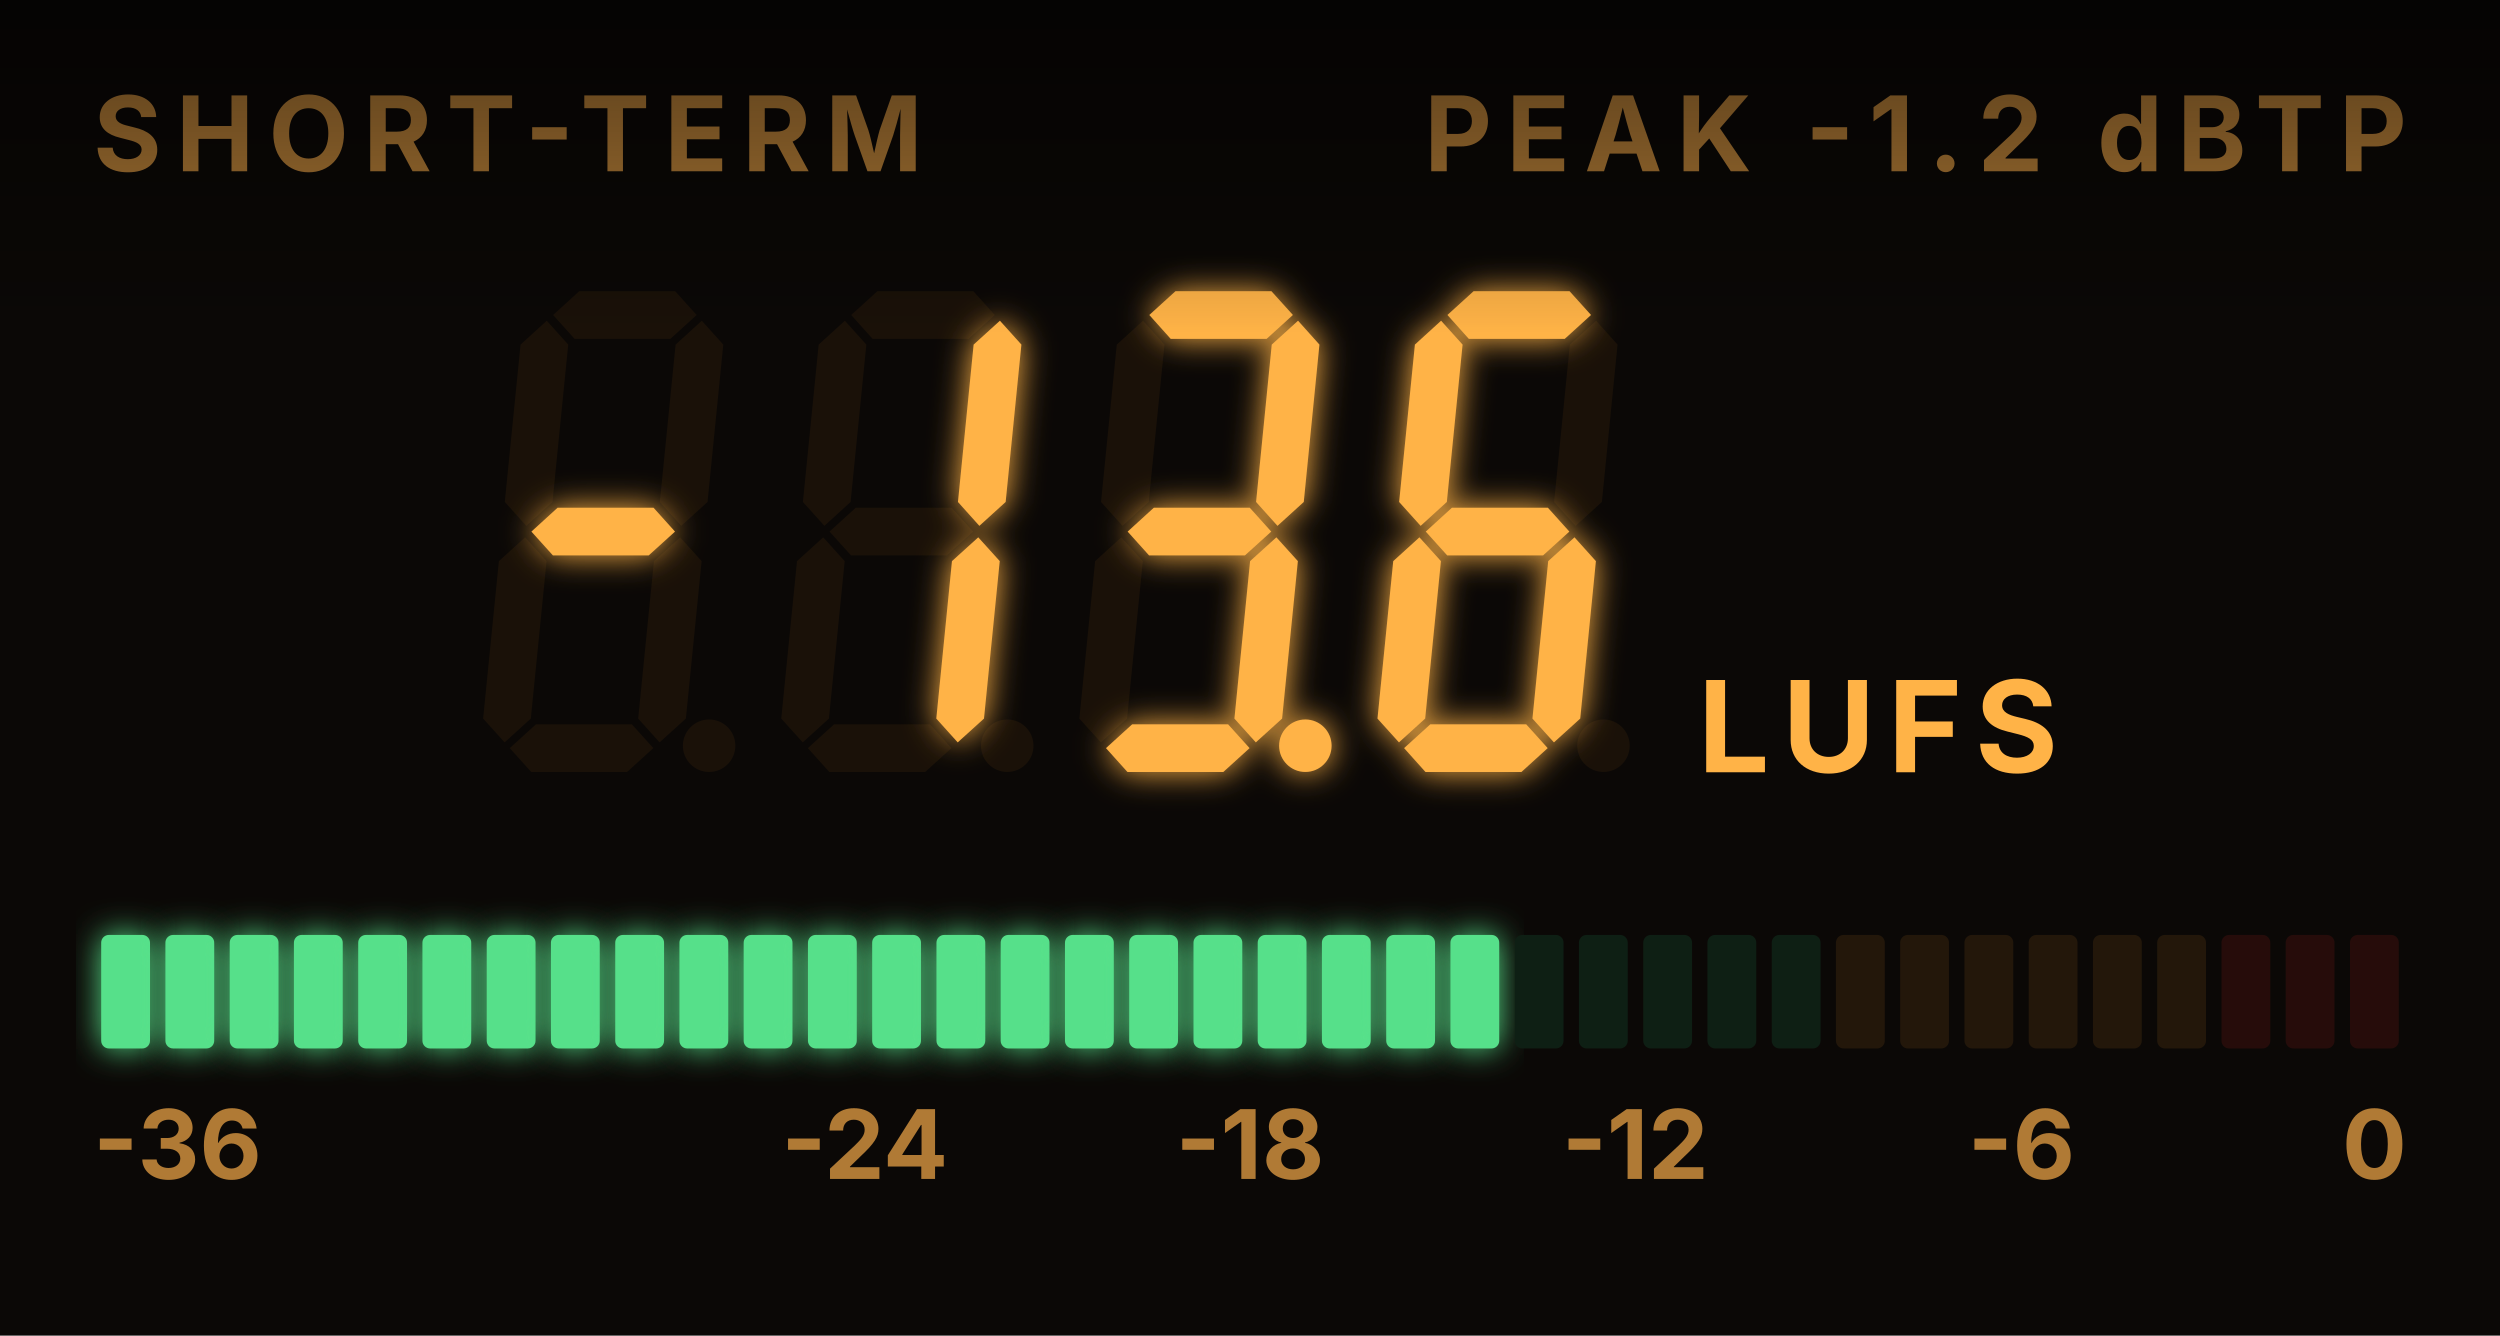
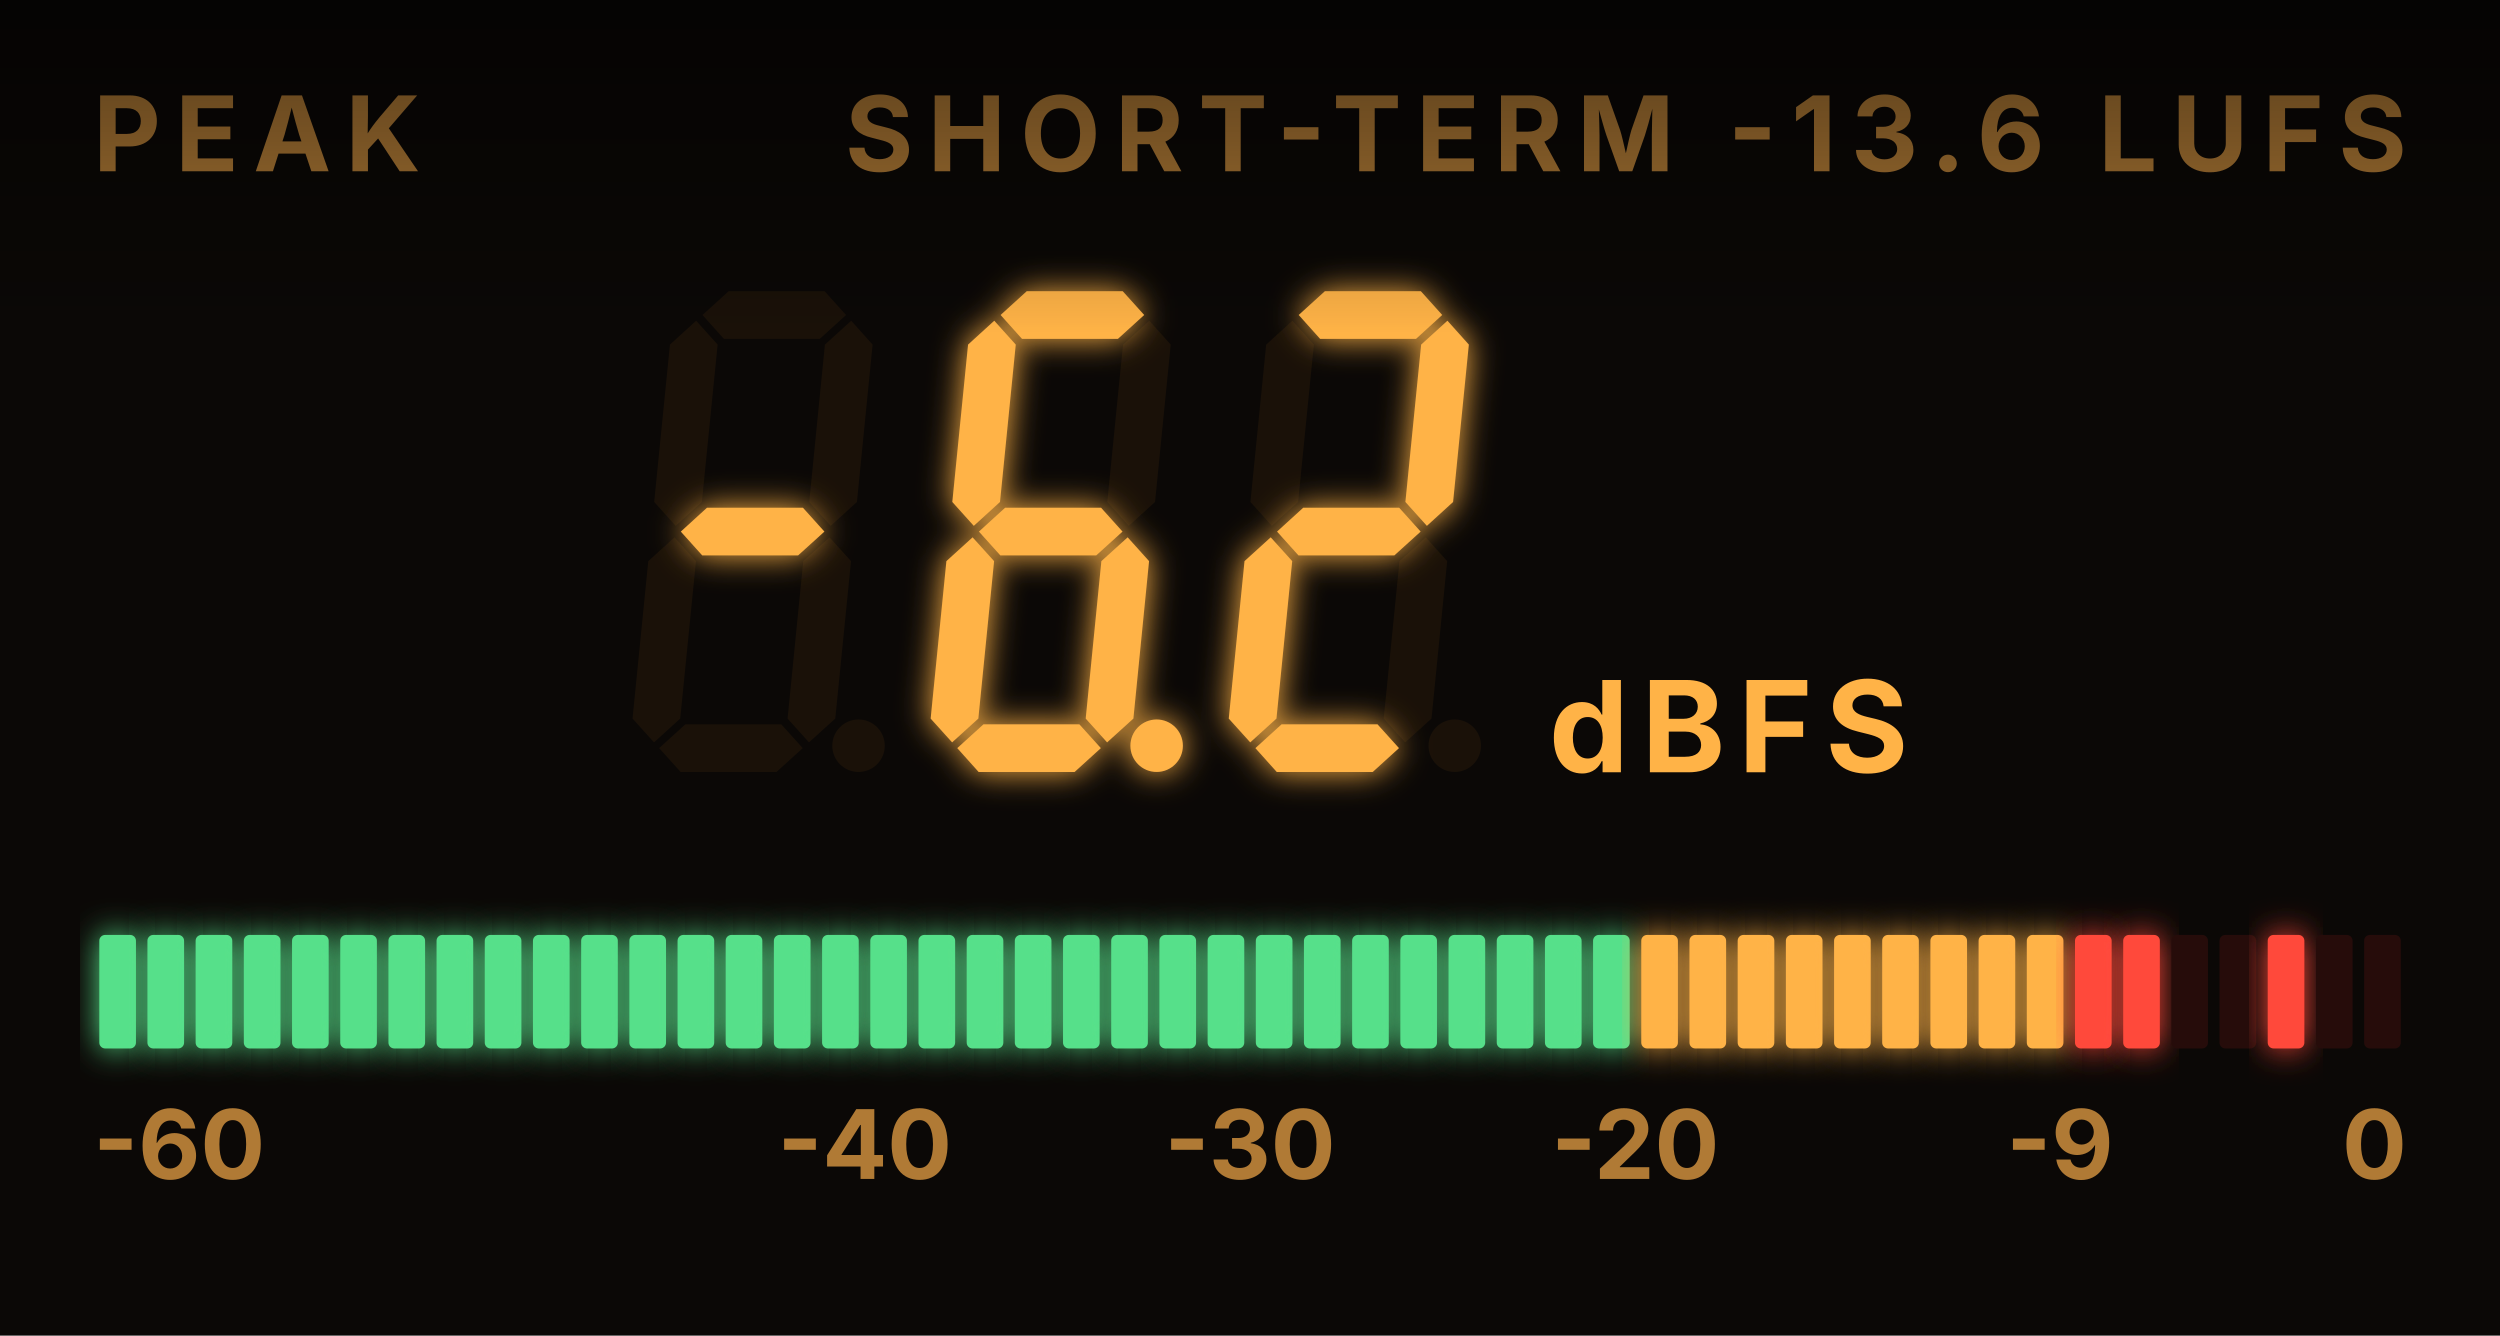
<svg xmlns="http://www.w3.org/2000/svg" width="292" height="156" viewBox="0 0 292 156">
  <defs>
    <filter id="glow" x="-50%" y="-50%" width="200%" height="200%">
      <feGaussianBlur stdDeviation="1.87" result="b" />
      <feMerge>
        <feMergeNode in="b" />
        <feMergeNode in="SourceGraphic" />
      </feMerge>
    </filter>
  </defs>
  <rect width="292" height="156" fill="#0B0806" />
  <defs>
    <linearGradient id="sh" x1="0" y1="0" x2="0" y2="1">
      <stop offset="0" stop-color="#000" stop-opacity="0.55" />
      <stop offset="0.25" stop-color="#000" stop-opacity="0" />
    </linearGradient>
  </defs>
-   <text x="10.9" y="20.0" font-size="12.168" fill="#B07A35" font-weight="700" text-anchor="start" letter-spacing="1.704" font-family="Inter, sans-serif">SHORT-TERM</text>
-   <text x="281.1" y="20.0" font-size="12.168" fill="#B07A35" font-weight="700" text-anchor="end" letter-spacing="1.704" font-family="Inter, sans-serif">PEAK  -1.2 dBTP</text>
-   <path d="M64.60 36.79 L67.66 34.01 L78.86 34.01 L81.37 36.79 L78.30 39.58 L67.11 39.58 Z M81.97 37.46 L84.48 40.25 L82.64 58.63 L79.57 61.42 L77.07 58.63 L78.91 40.25 Z M79.44 62.76 L81.95 65.54 L80.11 83.93 L77.04 86.71 L74.54 83.93 L76.38 65.54 Z M59.54 87.38 L62.60 84.60 L73.80 84.60 L76.31 87.38 L73.24 90.17 L62.05 90.17 Z M61.33 62.76 L63.84 65.54 L62.00 83.93 L58.94 86.71 L56.43 83.93 L58.27 65.54 Z M63.86 37.46 L66.37 40.25 L64.53 58.63 L61.47 61.42 L58.96 58.63 L60.80 40.25 Z M62.07 62.09 L65.13 59.30 L76.33 59.30 L78.84 62.09 L75.77 64.87 L64.58 64.87 Z M79.76 87.10 a3.06 3.06 0 1 0 6.13 0 a3.06 3.06 0 1 0 -6.13 0 Z M99.42 36.79 L102.48 34.01 L113.68 34.01 L116.19 36.79 L113.12 39.58 L101.92 39.58 Z M116.79 37.46 L119.30 40.25 L117.46 58.63 L114.39 61.42 L111.89 58.63 L113.72 40.25 Z M114.26 62.76 L116.77 65.54 L114.93 83.93 L111.86 86.71 L109.36 83.93 L111.19 65.54 Z M94.36 87.38 L97.42 84.60 L108.62 84.60 L111.13 87.38 L108.06 90.17 L96.87 90.17 Z M96.15 62.76 L98.66 65.54 L96.82 83.93 L93.76 86.71 L91.25 83.93 L93.09 65.54 Z M98.68 37.46 L101.19 40.25 L99.35 58.63 L96.29 61.42 L93.78 58.63 L95.62 40.25 Z M96.89 62.09 L99.95 59.30 L111.15 59.30 L113.66 62.09 L110.59 64.87 L99.40 64.87 Z M114.58 87.10 a3.06 3.06 0 1 0 6.13 0 a3.06 3.06 0 1 0 -6.13 0 Z M134.24 36.79 L137.30 34.01 L148.50 34.01 L151.01 36.79 L147.94 39.58 L136.74 39.58 Z M151.61 37.46 L154.11 40.25 L152.28 58.63 L149.21 61.42 L146.71 58.63 L148.54 40.25 Z M149.08 62.76 L151.59 65.54 L149.75 83.93 L146.68 86.71 L144.18 83.93 L146.01 65.54 Z M129.18 87.38 L132.24 84.60 L143.44 84.60 L145.95 87.38 L142.88 90.17 L131.69 90.17 Z M130.97 62.76 L133.48 65.54 L131.64 83.93 L128.58 86.71 L126.07 83.93 L127.91 65.54 Z M133.50 37.46 L136.01 40.25 L134.17 58.63 L131.11 61.42 L128.60 58.63 L130.44 40.25 Z M131.71 62.09 L134.77 59.30 L145.97 59.30 L148.48 62.09 L145.41 64.87 L134.21 64.87 Z M149.40 87.10 a3.06 3.06 0 1 0 6.13 0 a3.06 3.06 0 1 0 -6.13 0 Z M169.06 36.79 L172.12 34.01 L183.32 34.01 L185.83 36.79 L182.76 39.58 L171.56 39.58 Z M186.43 37.46 L188.93 40.25 L187.10 58.63 L184.03 61.42 L181.52 58.63 L183.36 40.25 Z M183.90 62.76 L186.40 65.54 L184.57 83.93 L181.50 86.71 L178.99 83.93 L180.83 65.54 Z M164.00 87.38 L167.06 84.60 L178.26 84.60 L180.77 87.38 L177.70 90.17 L166.50 90.17 Z M165.79 62.76 L168.30 65.54 L166.46 83.93 L163.40 86.71 L160.89 83.93 L162.73 65.54 Z M168.32 37.46 L170.83 40.25 L168.99 58.63 L165.93 61.42 L163.42 58.63 L165.26 40.25 Z M166.53 62.09 L169.59 59.30 L180.79 59.30 L183.30 62.09 L180.23 64.87 L169.03 64.87 Z M184.22 87.10 a3.06 3.06 0 1 0 6.13 0 a3.06 3.06 0 1 0 -6.13 0 Z" fill="#1A1108" />
-   <path d="M62.07 62.09 L65.13 59.30 L76.33 59.30 L78.84 62.09 L75.77 64.87 L64.58 64.87 Z M116.79 37.46 L119.30 40.25 L117.46 58.63 L114.39 61.42 L111.89 58.63 L113.72 40.25 Z M114.26 62.76 L116.77 65.54 L114.93 83.93 L111.86 86.71 L109.36 83.93 L111.19 65.54 Z M134.24 36.79 L137.30 34.01 L148.50 34.01 L151.01 36.79 L147.94 39.58 L136.74 39.58 Z M151.61 37.46 L154.11 40.25 L152.28 58.63 L149.21 61.42 L146.71 58.63 L148.54 40.25 Z M149.08 62.76 L151.59 65.54 L149.75 83.93 L146.68 86.71 L144.18 83.93 L146.01 65.54 Z M129.18 87.38 L132.24 84.60 L143.44 84.60 L145.95 87.38 L142.88 90.17 L131.69 90.17 Z M131.71 62.09 L134.77 59.30 L145.97 59.30 L148.48 62.09 L145.41 64.87 L134.21 64.87 Z M149.40 87.10 a3.06 3.06 0 1 0 6.13 0 a3.06 3.06 0 1 0 -6.13 0 Z M169.06 36.79 L172.12 34.01 L183.32 34.01 L185.83 36.79 L182.76 39.58 L171.56 39.58 Z M183.90 62.76 L186.40 65.54 L184.57 83.93 L181.50 86.71 L178.99 83.93 L180.83 65.54 Z M164.00 87.38 L167.06 84.60 L178.26 84.60 L180.77 87.38 L177.70 90.17 L166.50 90.17 Z M165.79 62.76 L168.30 65.54 L166.46 83.93 L163.40 86.71 L160.89 83.93 L162.73 65.54 Z M168.32 37.46 L170.83 40.25 L168.99 58.63 L165.93 61.42 L163.42 58.63 L165.26 40.25 Z M166.53 62.09 L169.59 59.30 L180.79 59.30 L183.30 62.09 L180.23 64.87 L169.03 64.87 Z" fill="#FFB347" filter="url(#glow)" />
-   <text x="198.3" y="90.2" font-size="14.82" fill="#FFB347" font-weight="700" text-anchor="start" letter-spacing="1.482" font-family="Inter, sans-serif">LUFS</text>
-   <rect x="11.82" y="109.20" width="5.70" height="13.26" rx="0.90" fill="#57E08A" filter="url(#glow)" />
-   <rect x="19.32" y="109.20" width="5.70" height="13.26" rx="0.90" fill="#57E08A" filter="url(#glow)" />
-   <rect x="26.83" y="109.20" width="5.70" height="13.26" rx="0.90" fill="#57E08A" filter="url(#glow)" />
-   <rect x="34.33" y="109.20" width="5.70" height="13.26" rx="0.90" fill="#57E08A" filter="url(#glow)" />
-   <rect x="41.84" y="109.20" width="5.70" height="13.26" rx="0.90" fill="#57E08A" filter="url(#glow)" />
-   <rect x="49.34" y="109.20" width="5.70" height="13.26" rx="0.90" fill="#57E08A" filter="url(#glow)" />
-   <rect x="56.85" y="109.20" width="5.70" height="13.26" rx="0.90" fill="#57E08A" filter="url(#glow)" />
-   <rect x="64.35" y="109.20" width="5.70" height="13.26" rx="0.90" fill="#57E08A" filter="url(#glow)" />
-   <rect x="71.86" y="109.20" width="5.70" height="13.26" rx="0.90" fill="#57E08A" filter="url(#glow)" />
-   <rect x="79.36" y="109.20" width="5.70" height="13.26" rx="0.90" fill="#57E08A" filter="url(#glow)" />
-   <rect x="86.86" y="109.20" width="5.70" height="13.26" rx="0.90" fill="#57E08A" filter="url(#glow)" />
-   <rect x="94.37" y="109.20" width="5.70" height="13.26" rx="0.90" fill="#57E08A" filter="url(#glow)" />
-   <rect x="101.87" y="109.20" width="5.70" height="13.26" rx="0.90" fill="#57E08A" filter="url(#glow)" />
-   <rect x="109.38" y="109.20" width="5.70" height="13.26" rx="0.90" fill="#57E08A" filter="url(#glow)" />
-   <rect x="116.88" y="109.20" width="5.70" height="13.26" rx="0.90" fill="#57E08A" filter="url(#glow)" />
-   <rect x="124.39" y="109.20" width="5.70" height="13.26" rx="0.90" fill="#57E08A" filter="url(#glow)" />
-   <rect x="131.89" y="109.20" width="5.70" height="13.26" rx="0.90" fill="#57E08A" filter="url(#glow)" />
-   <rect x="139.40" y="109.20" width="5.70" height="13.26" rx="0.90" fill="#57E08A" filter="url(#glow)" />
-   <rect x="146.90" y="109.20" width="5.70" height="13.26" rx="0.90" fill="#57E08A" filter="url(#glow)" />
-   <rect x="154.40" y="109.20" width="5.70" height="13.26" rx="0.90" fill="#57E08A" filter="url(#glow)" />
-   <rect x="161.91" y="109.20" width="5.70" height="13.26" rx="0.90" fill="#57E08A" filter="url(#glow)" />
-   <rect x="169.41" y="109.20" width="5.70" height="13.26" rx="0.90" fill="#57E08A" filter="url(#glow)" />
-   <rect x="176.92" y="109.20" width="5.70" height="13.26" rx="0.90" fill="#0E1F14" />
-   <rect x="184.42" y="109.20" width="5.70" height="13.26" rx="0.90" fill="#0E1F14" />
-   <rect x="191.93" y="109.20" width="5.70" height="13.26" rx="0.90" fill="#0E1F14" />
-   <rect x="199.43" y="109.20" width="5.70" height="13.26" rx="0.90" fill="#0E1F14" />
-   <rect x="206.94" y="109.20" width="5.70" height="13.26" rx="0.90" fill="#0E1F14" />
-   <rect x="214.44" y="109.20" width="5.70" height="13.26" rx="0.90" fill="#23170A" />
-   <rect x="221.94" y="109.20" width="5.70" height="13.26" rx="0.90" fill="#23170A" />
-   <rect x="229.45" y="109.20" width="5.70" height="13.26" rx="0.90" fill="#23170A" />
-   <rect x="236.95" y="109.20" width="5.70" height="13.26" rx="0.90" fill="#23170A" />
-   <rect x="244.46" y="109.20" width="5.70" height="13.26" rx="0.90" fill="#23170A" />
-   <rect x="251.96" y="109.20" width="5.70" height="13.26" rx="0.90" fill="#23170A" />
-   <rect x="259.47" y="109.20" width="5.70" height="13.26" rx="0.90" fill="#260C0A" />
-   <rect x="266.97" y="109.20" width="5.70" height="13.26" rx="0.90" fill="#260C0A" />
-   <rect x="274.48" y="109.20" width="5.70" height="13.26" rx="0.90" fill="#260C0A" />
-   <text x="10.9" y="137.7" font-size="11.195" fill="#B07A35" font-weight="700" text-anchor="start" letter-spacing="0" font-family="Inter, sans-serif">-36</text>
-   <text x="101.0" y="137.7" font-size="11.195" fill="#B07A35" font-weight="700" text-anchor="middle" letter-spacing="0" font-family="Inter, sans-serif">-24</text>
-   <text x="146.0" y="137.7" font-size="11.195" fill="#B07A35" font-weight="700" text-anchor="middle" letter-spacing="0" font-family="Inter, sans-serif">-18</text>
-   <text x="191.0" y="137.7" font-size="11.195" fill="#B07A35" font-weight="700" text-anchor="middle" letter-spacing="0" font-family="Inter, sans-serif">-12</text>
-   <text x="236.1" y="137.7" font-size="11.195" fill="#B07A35" font-weight="700" text-anchor="middle" letter-spacing="0" font-family="Inter, sans-serif">-6</text>
+   <text x="10.9" y="20.0" font-size="12.168" fill="#B07A35" font-weight="700" text-anchor="start" letter-spacing="1.704" font-family="Inter, sans-serif">PEAK</text>
+   <text x="281.1" y="20.0" font-size="12.168" fill="#B07A35" font-weight="700" text-anchor="end" letter-spacing="1.704" font-family="Inter, sans-serif">SHORT-TERM  -13.6 LUFS</text>
+   <path d="M82.05 36.79 L85.11 34.01 L96.31 34.01 L98.82 36.79 L95.75 39.58 L84.55 39.58 Z M99.42 37.46 L101.92 40.25 L100.09 58.63 L97.02 61.42 L94.52 58.63 L96.35 40.25 Z M96.89 62.76 L99.40 65.54 L97.56 83.93 L94.49 86.71 L91.99 83.93 L93.82 65.54 Z M76.99 87.38 L80.05 84.60 L91.25 84.60 L93.76 87.38 L90.69 90.17 L79.50 90.17 Z M78.78 62.76 L81.29 65.54 L79.45 83.93 L76.39 86.71 L73.88 83.93 L75.72 65.54 Z M81.31 37.46 L83.82 40.25 L81.98 58.63 L78.92 61.42 L76.41 58.63 L78.25 40.25 Z M79.52 62.09 L82.58 59.30 L93.78 59.30 L96.29 62.09 L93.22 64.87 L82.02 64.87 Z M97.21 87.10 a3.06 3.06 0 1 0 6.13 0 a3.06 3.06 0 1 0 -6.13 0 Z M116.87 36.79 L119.93 34.01 L131.13 34.01 L133.64 36.79 L130.57 39.58 L119.37 39.58 Z M134.24 37.46 L136.74 40.25 L134.91 58.63 L131.84 61.42 L129.33 58.63 L131.17 40.25 Z M131.71 62.76 L134.21 65.54 L132.38 83.93 L129.31 86.71 L126.81 83.93 L128.64 65.54 Z M111.81 87.38 L114.87 84.60 L126.07 84.60 L128.58 87.38 L125.51 90.17 L114.31 90.17 Z M113.60 62.76 L116.11 65.54 L114.27 83.93 L111.21 86.71 L108.70 83.93 L110.54 65.54 Z M116.13 37.46 L118.64 40.25 L116.80 58.63 L113.74 61.42 L111.23 58.63 L113.07 40.25 Z M114.34 62.09 L117.40 59.30 L128.60 59.30 L131.11 62.09 L128.04 64.87 L116.84 64.87 Z M132.03 87.10 a3.06 3.06 0 1 0 6.13 0 a3.06 3.06 0 1 0 -6.13 0 Z M151.69 36.79 L154.75 34.01 L165.95 34.01 L168.45 36.79 L165.39 39.58 L154.19 39.58 Z M169.06 37.46 L171.56 40.25 L169.72 58.63 L166.66 61.42 L164.15 58.63 L165.99 40.25 Z M166.53 62.76 L169.03 65.54 L167.20 83.93 L164.13 86.71 L161.62 83.93 L163.46 65.54 Z M146.63 87.38 L149.69 84.60 L160.89 84.60 L163.40 87.38 L160.33 90.17 L149.13 90.17 Z M148.42 62.76 L150.93 65.54 L149.09 83.93 L146.03 86.71 L143.52 83.93 L145.36 65.54 Z M150.95 37.46 L153.46 40.25 L151.62 58.63 L148.55 61.42 L146.05 58.63 L147.89 40.25 Z M149.16 62.09 L152.22 59.30 L163.42 59.30 L165.93 62.09 L162.86 64.87 L151.66 64.87 Z M166.85 87.10 a3.06 3.06 0 1 0 6.13 0 a3.06 3.06 0 1 0 -6.13 0 Z" fill="#1A1108" />
+   <path d="M79.52 62.09 L82.58 59.30 L93.78 59.30 L96.29 62.09 L93.22 64.87 L82.02 64.87 Z M116.87 36.79 L119.93 34.01 L131.13 34.01 L133.64 36.79 L130.57 39.58 L119.37 39.58 Z M131.71 62.76 L134.21 65.54 L132.38 83.93 L129.31 86.71 L126.81 83.93 L128.64 65.54 Z M111.81 87.38 L114.87 84.60 L126.07 84.60 L128.58 87.38 L125.51 90.17 L114.31 90.17 Z M113.60 62.76 L116.11 65.54 L114.27 83.93 L111.21 86.71 L108.70 83.93 L110.54 65.54 Z M116.13 37.46 L118.64 40.25 L116.80 58.63 L113.74 61.42 L111.23 58.63 L113.07 40.25 Z M114.34 62.09 L117.40 59.30 L128.60 59.30 L131.11 62.09 L128.04 64.87 L116.84 64.87 Z M132.03 87.10 a3.06 3.06 0 1 0 6.13 0 a3.06 3.06 0 1 0 -6.13 0 Z M151.69 36.79 L154.75 34.01 L165.95 34.01 L168.45 36.79 L165.39 39.58 L154.19 39.58 Z M169.06 37.46 L171.56 40.25 L169.72 58.63 L166.66 61.42 L164.15 58.63 L165.99 40.25 Z M146.63 87.38 L149.69 84.60 L160.89 84.60 L163.40 87.38 L160.33 90.17 L149.13 90.17 Z M148.42 62.76 L150.93 65.54 L149.09 83.93 L146.03 86.71 L143.52 83.93 L145.36 65.54 Z M149.16 62.09 L152.22 59.30 L163.42 59.30 L165.93 62.09 L162.86 64.87 L151.66 64.87 Z" fill="#FFB347" filter="url(#glow)" />
+   <text x="180.9" y="90.2" font-size="14.82" fill="#FFB347" font-weight="700" text-anchor="start" letter-spacing="1.482" font-family="Inter, sans-serif">dBFS</text>
+   <rect x="11.60" y="109.20" width="4.28" height="13.26" rx="0.68" fill="#57E08A" filter="url(#glow)" />
+   <rect x="17.22" y="109.20" width="4.28" height="13.26" rx="0.68" fill="#57E08A" filter="url(#glow)" />
+   <rect x="22.85" y="109.20" width="4.28" height="13.26" rx="0.68" fill="#57E08A" filter="url(#glow)" />
+   <rect x="28.48" y="109.20" width="4.28" height="13.26" rx="0.68" fill="#57E08A" filter="url(#glow)" />
+   <rect x="34.11" y="109.20" width="4.28" height="13.26" rx="0.68" fill="#57E08A" filter="url(#glow)" />
+   <rect x="39.74" y="109.20" width="4.28" height="13.26" rx="0.68" fill="#57E08A" filter="url(#glow)" />
+   <rect x="45.37" y="109.20" width="4.28" height="13.26" rx="0.68" fill="#57E08A" filter="url(#glow)" />
+   <rect x="50.99" y="109.20" width="4.28" height="13.26" rx="0.68" fill="#57E08A" filter="url(#glow)" />
+   <rect x="56.62" y="109.20" width="4.28" height="13.26" rx="0.68" fill="#57E08A" filter="url(#glow)" />
+   <rect x="62.25" y="109.20" width="4.28" height="13.26" rx="0.68" fill="#57E08A" filter="url(#glow)" />
+   <rect x="67.88" y="109.20" width="4.28" height="13.26" rx="0.68" fill="#57E08A" filter="url(#glow)" />
+   <rect x="73.51" y="109.20" width="4.28" height="13.26" rx="0.68" fill="#57E08A" filter="url(#glow)" />
+   <rect x="79.14" y="109.20" width="4.28" height="13.26" rx="0.68" fill="#57E08A" filter="url(#glow)" />
+   <rect x="84.76" y="109.20" width="4.28" height="13.26" rx="0.68" fill="#57E08A" filter="url(#glow)" />
+   <rect x="90.39" y="109.20" width="4.28" height="13.26" rx="0.68" fill="#57E08A" filter="url(#glow)" />
+   <rect x="96.02" y="109.20" width="4.28" height="13.26" rx="0.68" fill="#57E08A" filter="url(#glow)" />
+   <rect x="101.65" y="109.20" width="4.28" height="13.26" rx="0.68" fill="#57E08A" filter="url(#glow)" />
+   <rect x="107.28" y="109.20" width="4.28" height="13.26" rx="0.68" fill="#57E08A" filter="url(#glow)" />
+   <rect x="112.91" y="109.20" width="4.28" height="13.26" rx="0.68" fill="#57E08A" filter="url(#glow)" />
+   <rect x="118.53" y="109.20" width="4.28" height="13.26" rx="0.68" fill="#57E08A" filter="url(#glow)" />
+   <rect x="124.16" y="109.20" width="4.28" height="13.26" rx="0.68" fill="#57E08A" filter="url(#glow)" />
+   <rect x="129.79" y="109.20" width="4.28" height="13.26" rx="0.68" fill="#57E08A" filter="url(#glow)" />
+   <rect x="135.42" y="109.20" width="4.28" height="13.26" rx="0.68" fill="#57E08A" filter="url(#glow)" />
+   <rect x="141.05" y="109.20" width="4.28" height="13.26" rx="0.68" fill="#57E08A" filter="url(#glow)" />
+   <rect x="146.68" y="109.20" width="4.28" height="13.26" rx="0.68" fill="#57E08A" filter="url(#glow)" />
+   <rect x="152.30" y="109.20" width="4.28" height="13.26" rx="0.68" fill="#57E08A" filter="url(#glow)" />
+   <rect x="157.93" y="109.20" width="4.28" height="13.26" rx="0.68" fill="#57E08A" filter="url(#glow)" />
+   <rect x="163.56" y="109.20" width="4.28" height="13.26" rx="0.68" fill="#57E08A" filter="url(#glow)" />
+   <rect x="169.19" y="109.20" width="4.28" height="13.26" rx="0.68" fill="#57E08A" filter="url(#glow)" />
+   <rect x="174.82" y="109.20" width="4.28" height="13.26" rx="0.68" fill="#57E08A" filter="url(#glow)" />
+   <rect x="180.45" y="109.20" width="4.28" height="13.26" rx="0.68" fill="#57E08A" filter="url(#glow)" />
+   <rect x="186.07" y="109.20" width="4.28" height="13.26" rx="0.68" fill="#57E08A" filter="url(#glow)" />
+   <rect x="191.70" y="109.20" width="4.28" height="13.26" rx="0.68" fill="#FFB347" filter="url(#glow)" />
+   <rect x="197.33" y="109.20" width="4.28" height="13.26" rx="0.68" fill="#FFB347" filter="url(#glow)" />
+   <rect x="202.96" y="109.20" width="4.28" height="13.26" rx="0.68" fill="#FFB347" filter="url(#glow)" />
+   <rect x="208.59" y="109.20" width="4.28" height="13.26" rx="0.68" fill="#FFB347" filter="url(#glow)" />
+   <rect x="214.22" y="109.20" width="4.28" height="13.26" rx="0.68" fill="#FFB347" filter="url(#glow)" />
+   <rect x="219.84" y="109.20" width="4.28" height="13.26" rx="0.68" fill="#FFB347" filter="url(#glow)" />
+   <rect x="225.47" y="109.20" width="4.28" height="13.26" rx="0.68" fill="#FFB347" filter="url(#glow)" />
+   <rect x="231.10" y="109.20" width="4.28" height="13.26" rx="0.68" fill="#FFB347" filter="url(#glow)" />
+   <rect x="236.73" y="109.20" width="4.28" height="13.26" rx="0.68" fill="#FFB347" filter="url(#glow)" />
+   <rect x="242.36" y="109.20" width="4.28" height="13.26" rx="0.68" fill="#FF4A3A" filter="url(#glow)" />
+   <rect x="247.99" y="109.20" width="4.28" height="13.26" rx="0.68" fill="#FF4A3A" filter="url(#glow)" />
+   <rect x="253.61" y="109.20" width="4.28" height="13.26" rx="0.68" fill="#260C0A" />
+   <rect x="259.24" y="109.20" width="4.28" height="13.26" rx="0.68" fill="#260C0A" />
+   <rect x="264.87" y="109.20" width="4.28" height="13.26" rx="0.68" fill="#FF4A3A" filter="url(#glow)" />
+   <rect x="270.50" y="109.20" width="4.28" height="13.26" rx="0.68" fill="#260C0A" />
+   <rect x="276.13" y="109.20" width="4.28" height="13.26" rx="0.68" fill="#260C0A" />
+   <text x="10.9" y="137.7" font-size="11.195" fill="#B07A35" font-weight="700" text-anchor="start" letter-spacing="0" font-family="Inter, sans-serif">-60</text>
+   <text x="101.0" y="137.7" font-size="11.195" fill="#B07A35" font-weight="700" text-anchor="middle" letter-spacing="0" font-family="Inter, sans-serif">-40</text>
+   <text x="146.0" y="137.7" font-size="11.195" fill="#B07A35" font-weight="700" text-anchor="middle" letter-spacing="0" font-family="Inter, sans-serif">-30</text>
+   <text x="191.0" y="137.7" font-size="11.195" fill="#B07A35" font-weight="700" text-anchor="middle" letter-spacing="0" font-family="Inter, sans-serif">-20</text>
+   <text x="240.6" y="137.7" font-size="11.195" fill="#B07A35" font-weight="700" text-anchor="middle" letter-spacing="0" font-family="Inter, sans-serif">-9</text>
  <text x="281.1" y="137.7" font-size="11.195" fill="#B07A35" font-weight="700" text-anchor="end" letter-spacing="0" font-family="Inter, sans-serif">0</text>
  <rect width="292" height="156" fill="url(#sh)" />
</svg>
